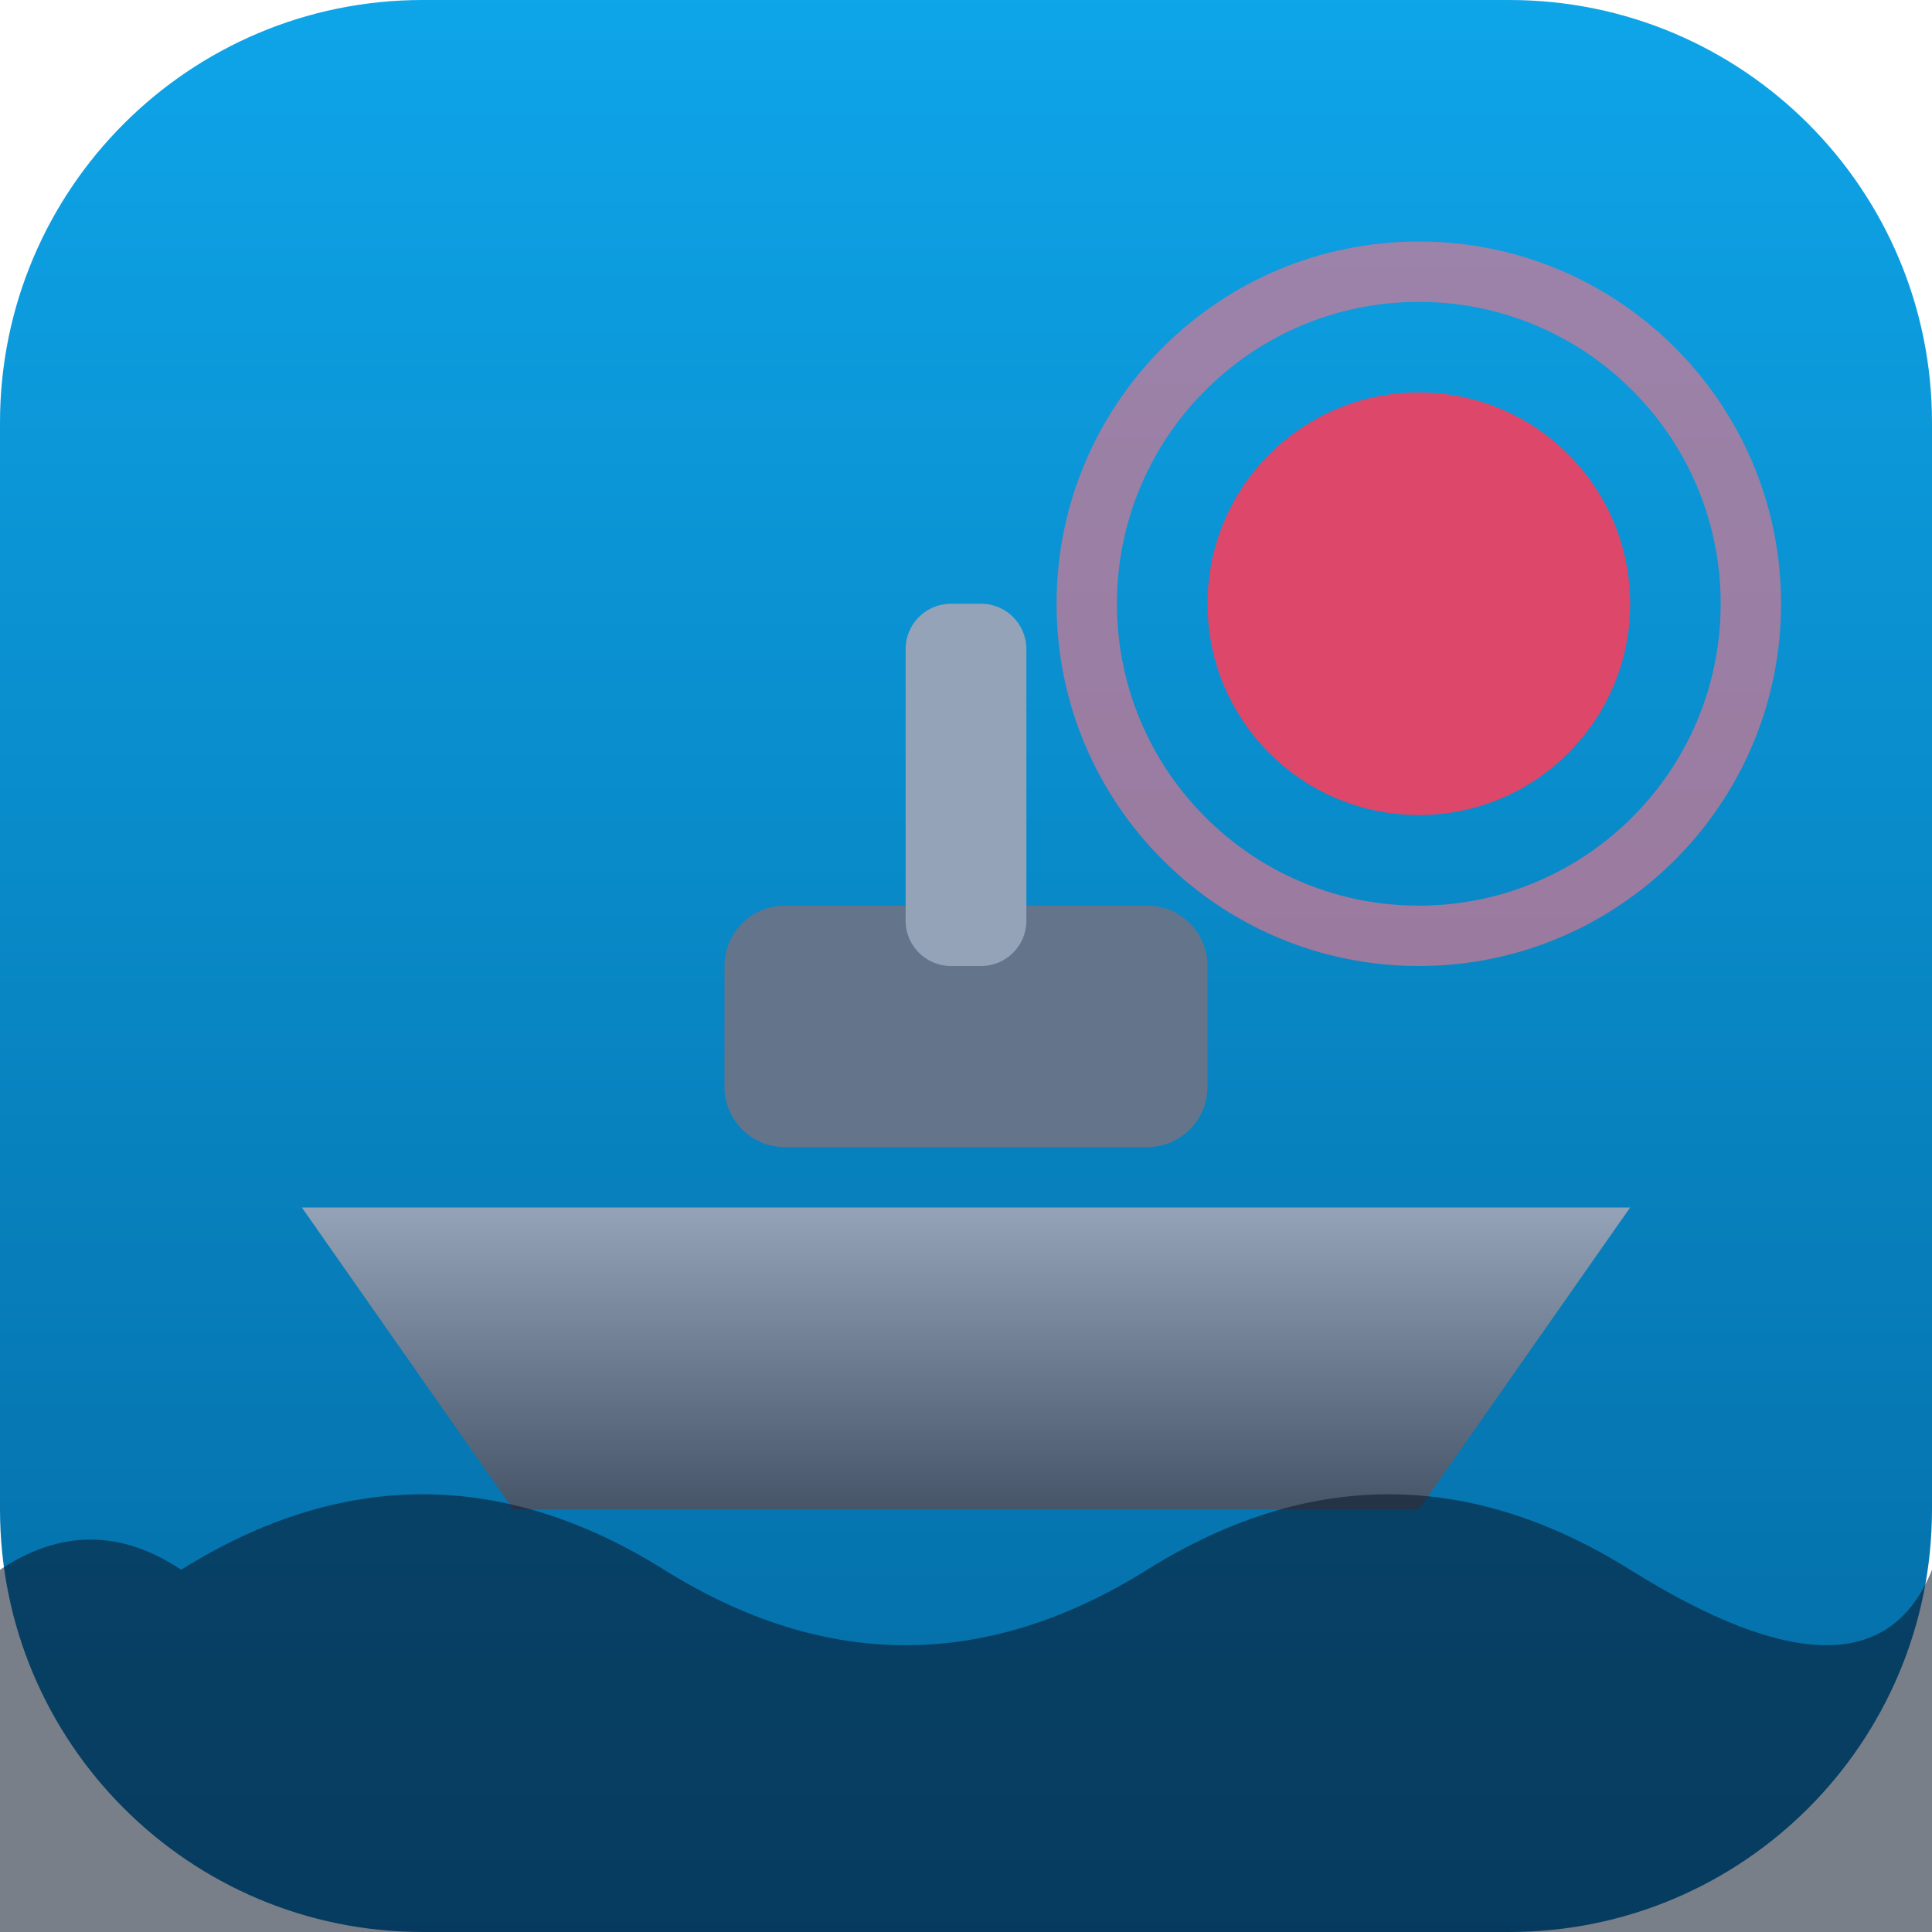
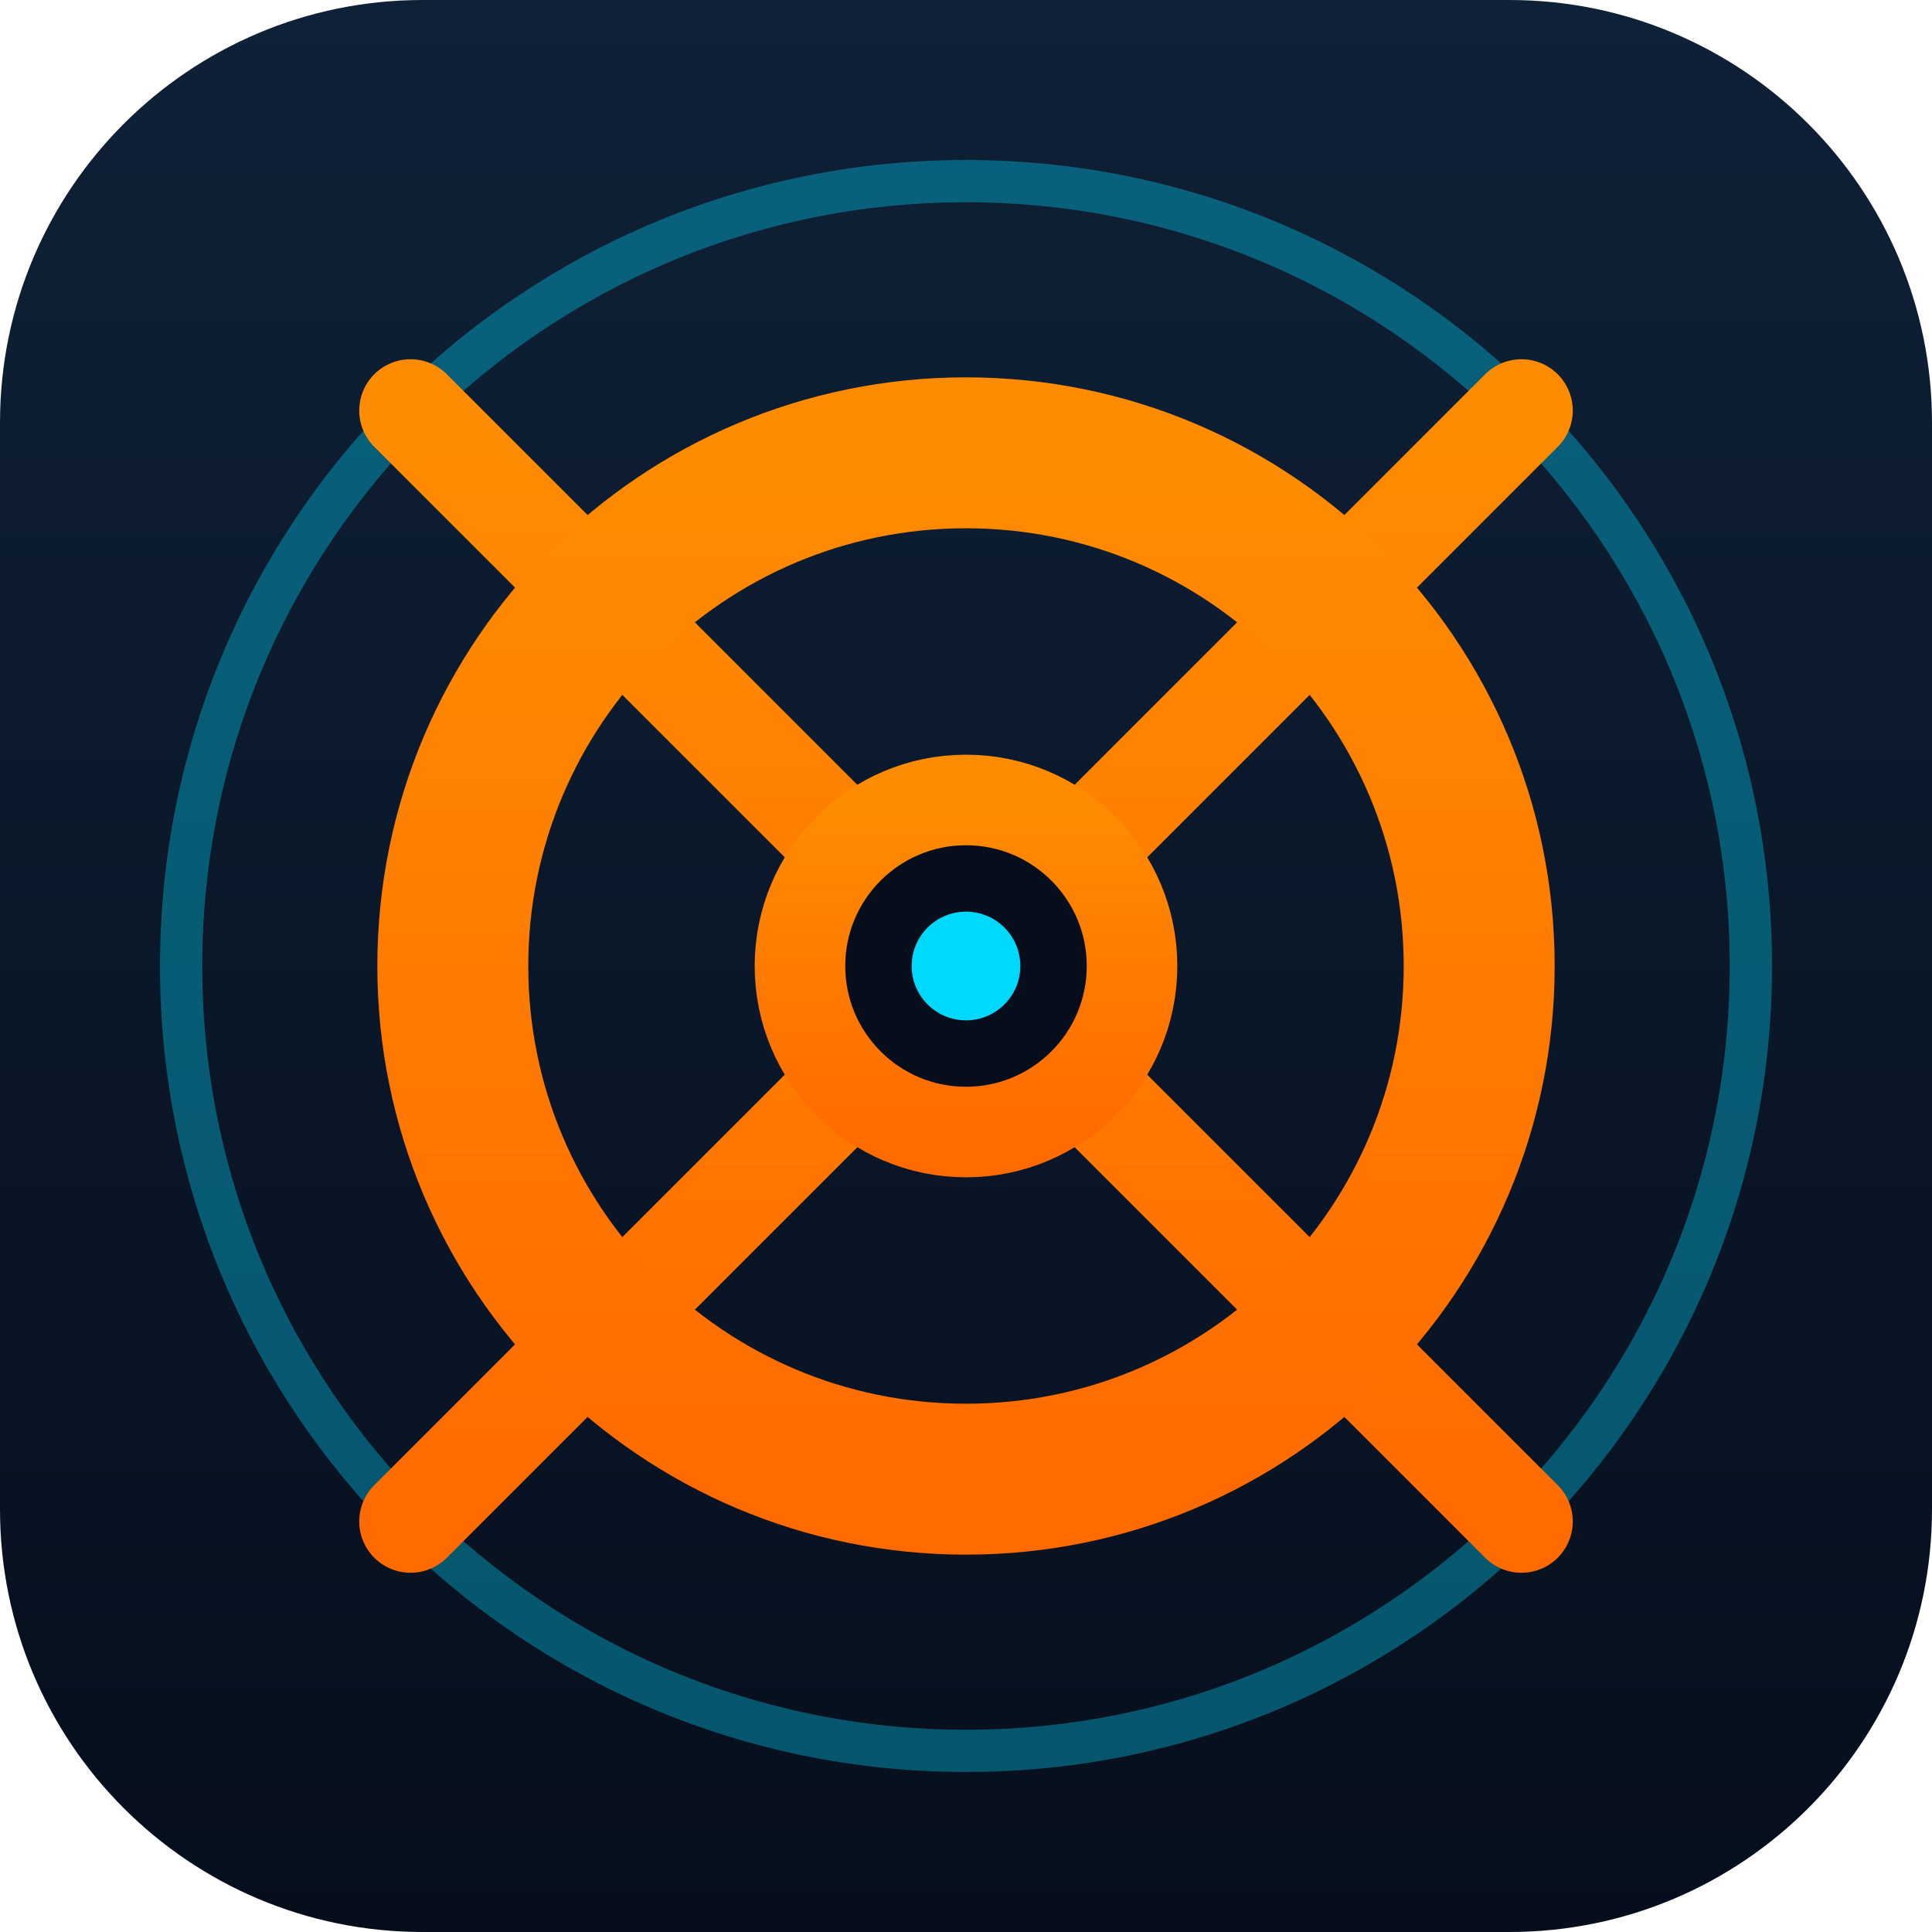
<svg xmlns="http://www.w3.org/2000/svg" viewBox="0 0 64 64">
  <defs>
    <linearGradient id="bg" x1="0" y1="0" x2="0" y2="1">
-       <stop offset="0" stop-color="#0ea5e9" />
-       <stop offset="1" stop-color="#0369a1" />
+       <stop offset="0" stop-color="#0f2137" />
+       <stop offset="1" stop-color="#060e1c" />
    </linearGradient>
-     <linearGradient id="hull" x1="0" y1="0" x2="0" y2="1">
-       <stop offset="0" stop-color="#94a3b8" />
-       <stop offset="1" stop-color="#475569" />
+     <linearGradient id="wheel" x1="0" y1="0" x2="0" y2="1">
+       <stop offset="0" stop-color="#ff8c00" />
+       <stop offset="1" stop-color="#ff6b00" />
    </linearGradient>
  </defs>
  <rect width="64" height="64" rx="14" fill="url(#bg)" />
-   <path d="M10 40 L54 40 L47 50 L17 50 Z" fill="url(#hull)" />
-   <rect x="24" y="30" width="16" height="8" rx="2" fill="#64748b" />
-   <rect x="30" y="20" width="4" height="12" rx="1.5" fill="#94a3b8" />
-   <path d="M6 52 Q14 47 22 52 T38 52 T54 52 T64 52 L64 64 L0 64 L0 52 Q3 50 6 52 Z" fill="#0a1628" opacity="0.55" />
-   <circle cx="47" cy="20" r="7" fill="#f43f5e" opacity="0.9" />
-   <circle cx="47" cy="20" r="11" fill="none" stroke="#fb7185" stroke-width="2" opacity="0.6" />
+   <circle cx="32" cy="32" r="26" fill="none" stroke="#00d9ff" stroke-width="1.4" opacity="0.35" />
+   <g stroke="url(#wheel)" stroke-width="3.4" stroke-linecap="round">
+     <line x1="32" y1="6" x2="32" y2="58" />
+     <line x1="6" y1="32" x2="58" y2="32" />
+     <line x1="13.6" y1="13.6" x2="50.4" y2="50.4" />
+     <line x1="50.4" y1="13.6" x2="13.6" y2="50.4" />
+   </g>
+   <circle cx="32" cy="32" r="17" fill="none" stroke="url(#wheel)" stroke-width="5" />
+   <circle cx="32" cy="32" r="5.5" fill="#060e1c" stroke="url(#wheel)" stroke-width="3" />
+   <circle cx="32" cy="32" r="1.8" fill="#00d9ff" />
</svg>
